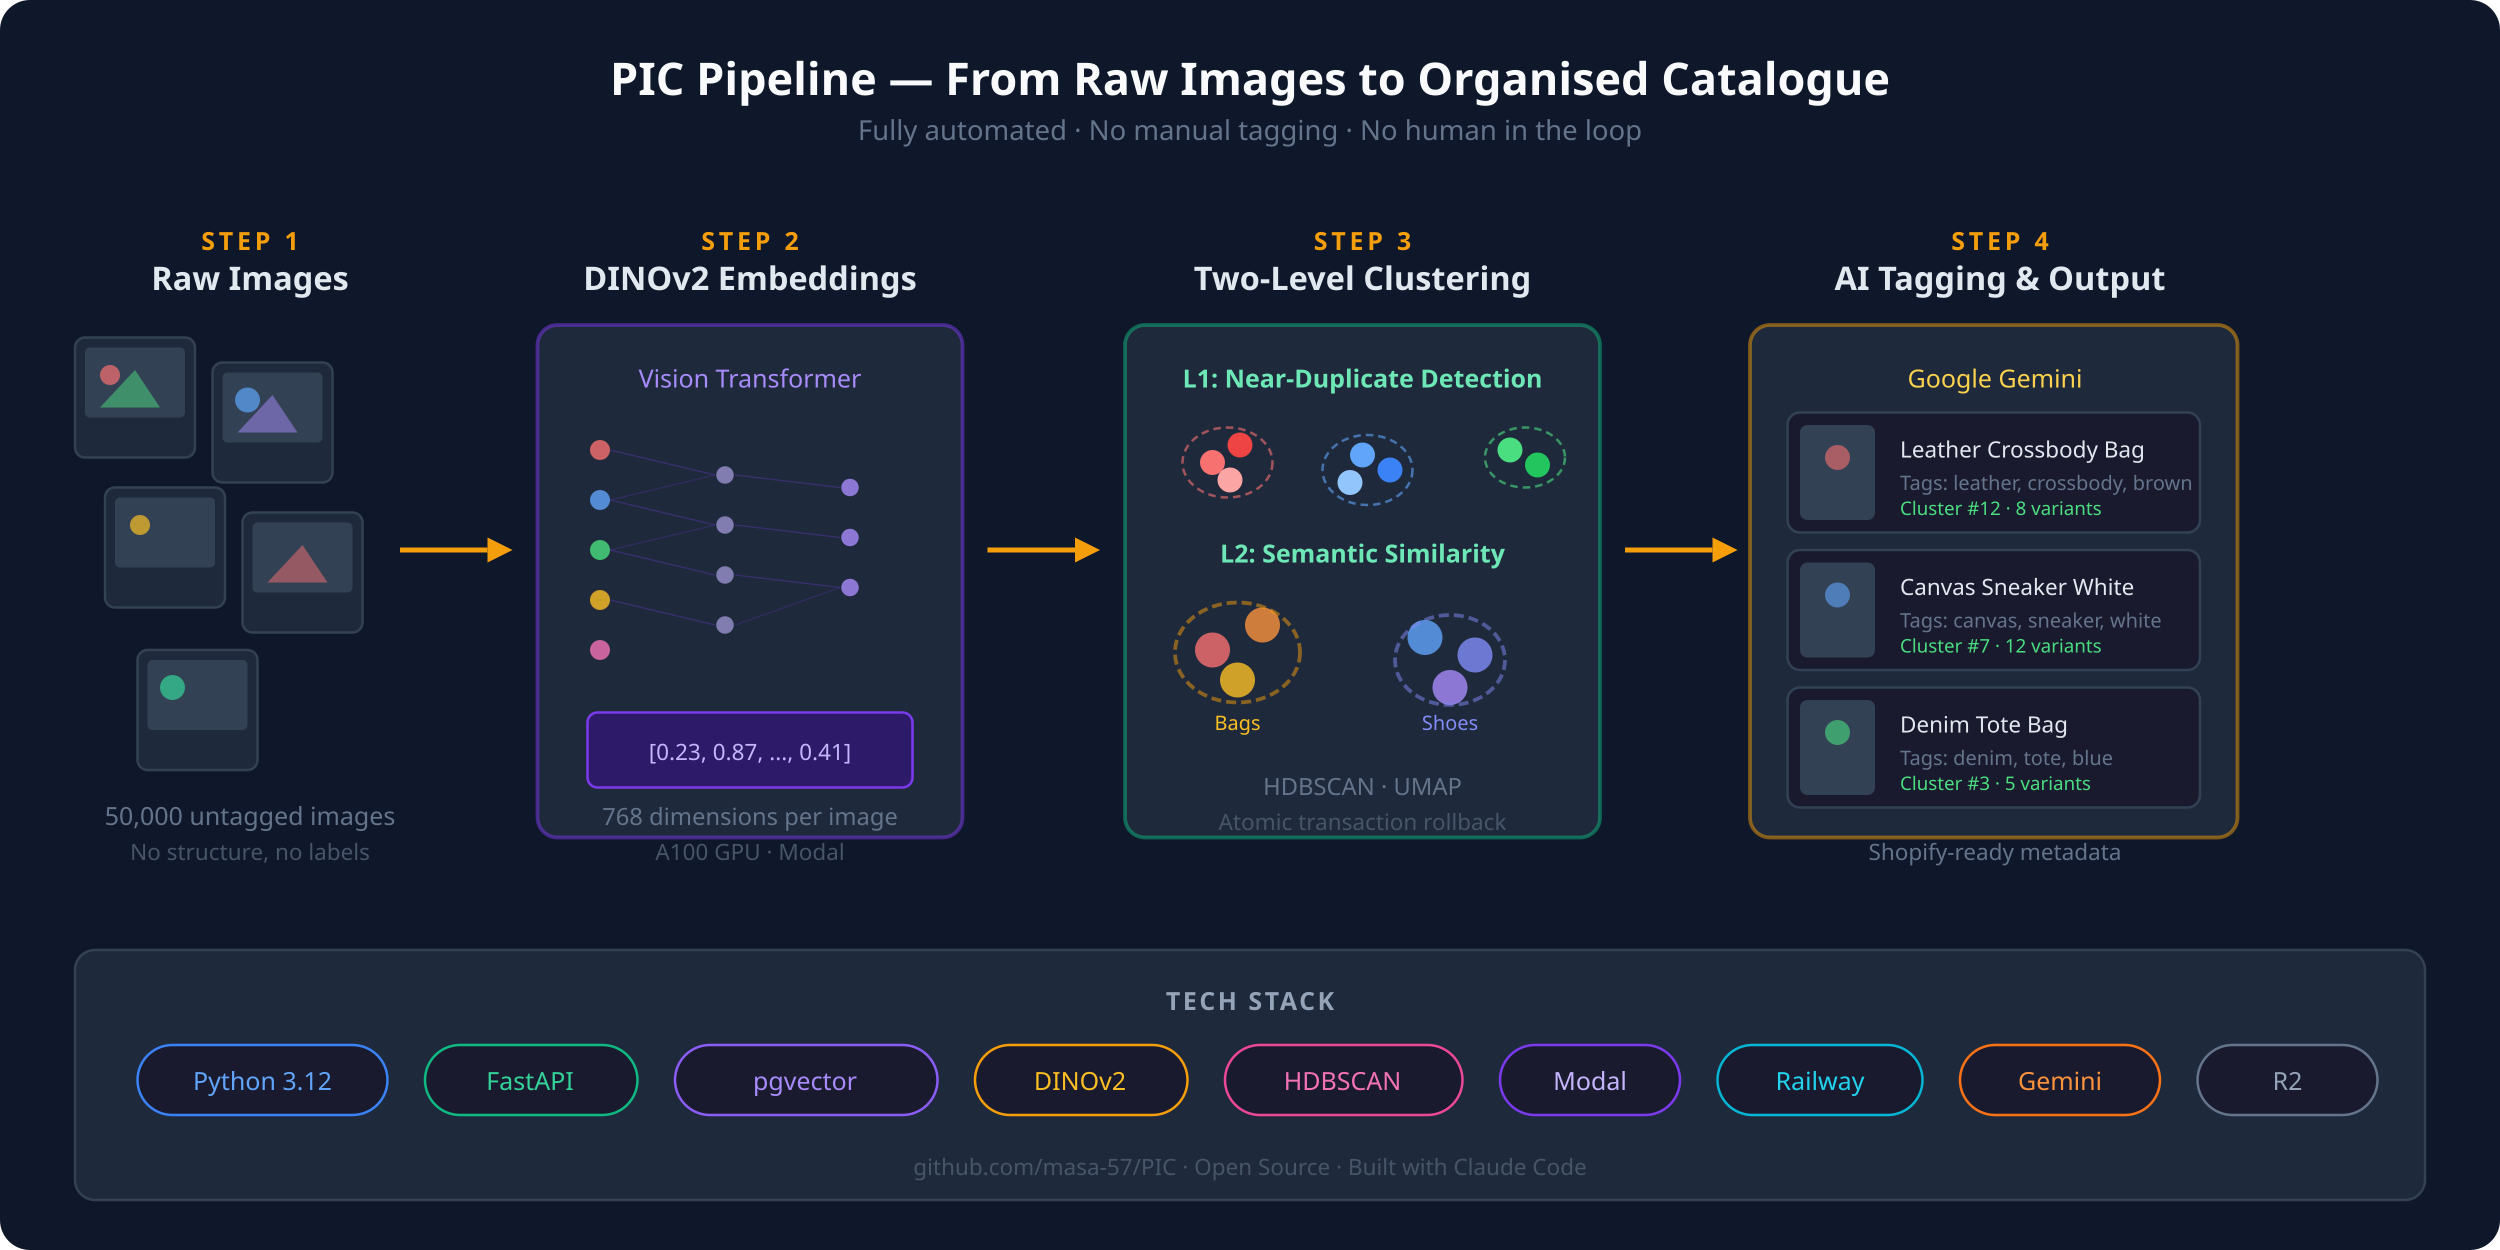
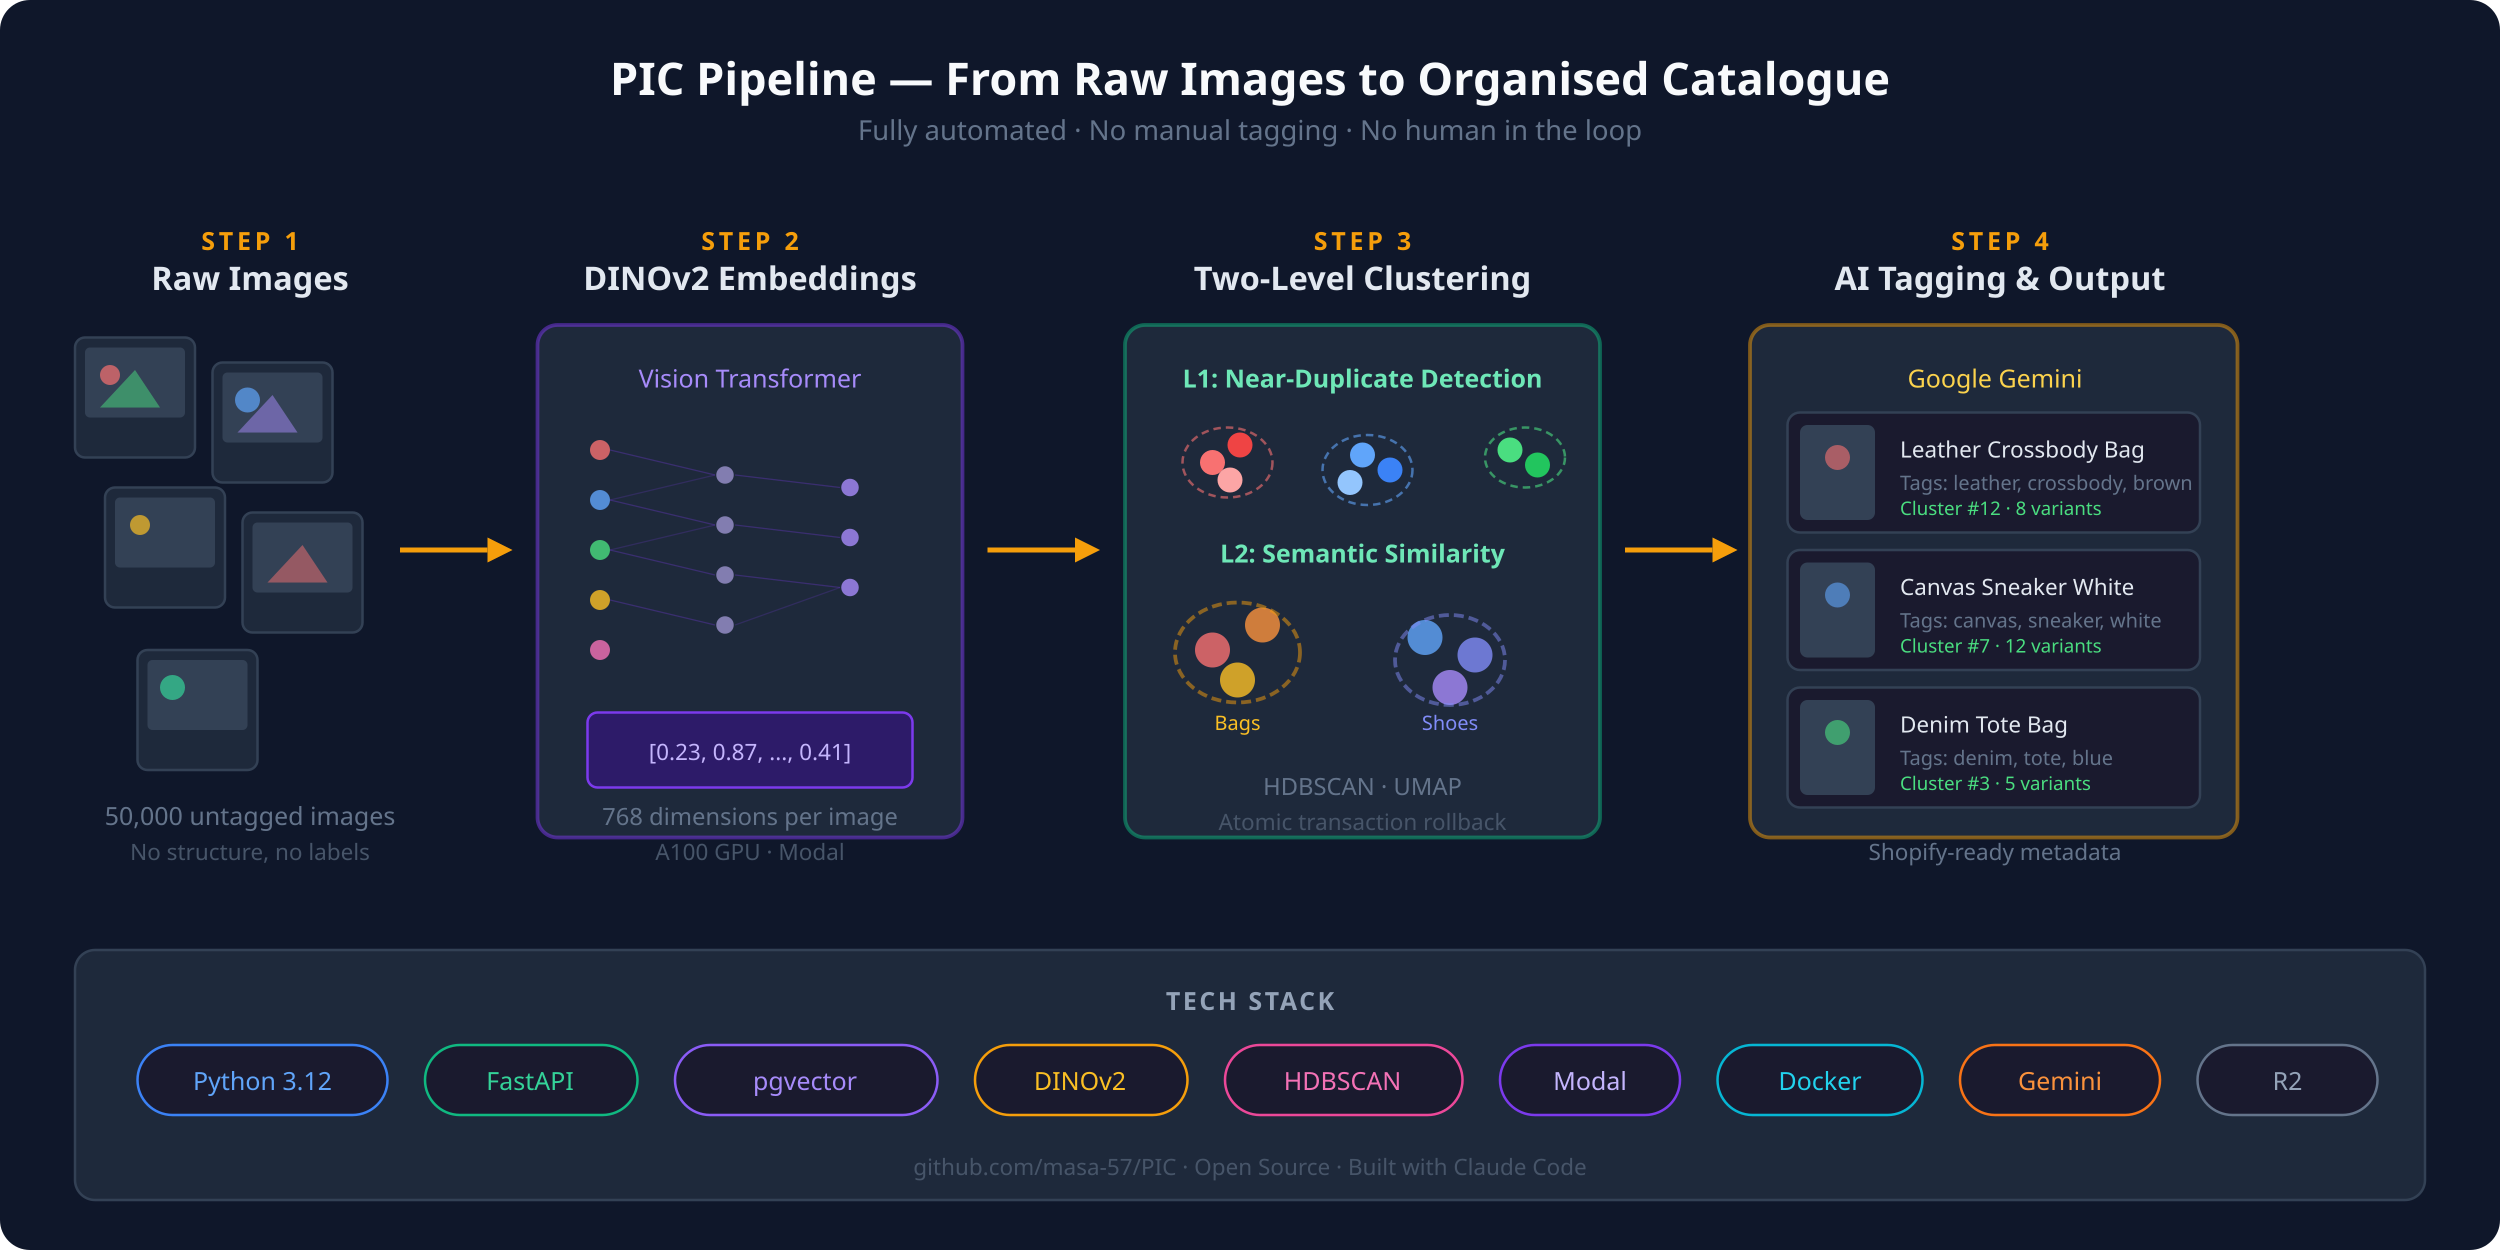
<svg xmlns="http://www.w3.org/2000/svg" viewBox="0 0 1000 500" font-family="'Segoe UI', system-ui, -apple-system, sans-serif">
  <defs>
    <filter id="shadow" x="-4%" y="-4%" width="108%" height="112%">
      <feDropShadow dx="0" dy="2" stdDeviation="3" flood-opacity="0.1" />
    </filter>
  </defs>
  <style>
    @keyframes fadeSlideIn {
      0% { opacity: 0; transform: translateY(10px); }
      100% { opacity: 1; transform: translateY(0); }
    }
    @keyframes pulseGlow {
      0%, 100% { opacity: 0.6; }
      50% { opacity: 1; }
    }
    @keyframes drawLine {
      0% { stroke-dashoffset: 100; }
      100% { stroke-dashoffset: 0; }
    }
    @keyframes scatter {
      0% { opacity: 0; }
      100% { opacity: 1; }
    }
    @keyframes colorShift {
      0% { fill: #94a3b8; }
      100% { fill: #f59e0b; }
    }

    .step1 { animation: fadeSlideIn 0.6s ease-out 0.5s both; }
    .step2 { animation: fadeSlideIn 0.6s ease-out 2s both; }
    .step3 { animation: fadeSlideIn 0.6s ease-out 4s both; }
    .step4 { animation: fadeSlideIn 0.6s ease-out 6s both; }
    .step5 { animation: fadeSlideIn 0.6s ease-out 8s both; }

    .arrow1 { animation: fadeSlideIn 0.4s ease-out 1.5s both; }
    .arrow2 { animation: fadeSlideIn 0.4s ease-out 3.5s both; }
    .arrow3 { animation: fadeSlideIn 0.4s ease-out 5.5s both; }
    .arrow4 { animation: fadeSlideIn 0.4s ease-out 7.5s both; }

    .dot-scatter { animation: scatter 0.3s ease-out both; }
    .cluster-color { animation: colorShift 0.5s ease-out both; }
  </style>
  <rect width="1000" height="500" rx="12" fill="#0f172a" />
  <text x="500" y="38" text-anchor="middle" fill="#f8fafc" font-size="18" font-weight="600">PIC Pipeline — From Raw Images to Organised Catalogue</text>
  <text x="500" y="56" text-anchor="middle" fill="#64748b" font-size="11">Fully automated · No manual tagging · No human in the loop</text>
  <g class="step1">
    <text x="100" y="100" text-anchor="middle" fill="#f59e0b" font-size="10" font-weight="700" letter-spacing="1.5">STEP 1</text>
    <text x="100" y="116" text-anchor="middle" fill="#e2e8f0" font-size="13" font-weight="600">Raw Images</text>
    <rect x="30" y="135" width="48" height="48" rx="4" fill="#1e293b" stroke="#334155" stroke-width="1" />
    <rect x="34" y="139" width="40" height="28" rx="2" fill="#334155" />
    <circle cx="44" cy="150" r="4" fill="#f87171" opacity="0.7" />
    <polygon points="40,163 54,148 64,163" fill="#4ade80" opacity="0.5" />
    <rect x="85" y="145" width="48" height="48" rx="4" fill="#1e293b" stroke="#334155" stroke-width="1" />
    <rect x="89" y="149" width="40" height="28" rx="2" fill="#334155" />
    <circle cx="99" cy="160" r="5" fill="#60a5fa" opacity="0.7" />
    <polygon points="95,173 109,158 119,173" fill="#a78bfa" opacity="0.5" />
    <rect x="42" y="195" width="48" height="48" rx="4" fill="#1e293b" stroke="#334155" stroke-width="1" />
    <rect x="46" y="199" width="40" height="28" rx="2" fill="#334155" />
    <circle cx="56" cy="210" r="4" fill="#fbbf24" opacity="0.7" />
    <rect x="97" y="205" width="48" height="48" rx="4" fill="#1e293b" stroke="#334155" stroke-width="1" />
    <rect x="101" y="209" width="40" height="28" rx="2" fill="#334155" />
    <polygon points="107,233 121,218 131,233" fill="#f87171" opacity="0.5" />
    <rect x="55" y="260" width="48" height="48" rx="4" fill="#1e293b" stroke="#334155" stroke-width="1" />
    <rect x="59" y="264" width="40" height="28" rx="2" fill="#334155" />
    <circle cx="69" cy="275" r="5" fill="#34d399" opacity="0.7" />
    <text x="100" y="330" text-anchor="middle" fill="#64748b" font-size="10">50,000 untagged images</text>
    <text x="100" y="344" text-anchor="middle" fill="#475569" font-size="9">No structure, no labels</text>
  </g>
  <g class="arrow1">
    <line x1="160" y1="220" x2="195" y2="220" stroke="#f59e0b" stroke-width="2" />
    <polygon points="195,215 205,220 195,225" fill="#f59e0b" />
  </g>
  <g class="step2">
    <text x="300" y="100" text-anchor="middle" fill="#f59e0b" font-size="10" font-weight="700" letter-spacing="1.5">STEP 2</text>
    <text x="300" y="116" text-anchor="middle" fill="#e2e8f0" font-size="13" font-weight="600">DINOv2 Embeddings</text>
    <rect x="215" y="130" width="170" height="205" rx="8" fill="#1e293b" stroke="#7c3aed" stroke-width="1.5" stroke-opacity="0.5" />
    <text x="300" y="155" text-anchor="middle" fill="#a78bfa" font-size="10" font-weight="500">Vision Transformer</text>
    <circle cx="240" cy="180" r="4" fill="#f87171" opacity="0.8" />
    <circle cx="240" cy="200" r="4" fill="#60a5fa" opacity="0.8" />
    <circle cx="240" cy="220" r="4" fill="#4ade80" opacity="0.8" />
    <circle cx="240" cy="240" r="4" fill="#fbbf24" opacity="0.8" />
    <circle cx="240" cy="260" r="4" fill="#f472b6" opacity="0.8" />
    <circle cx="290" cy="190" r="3.5" fill="#c4b5fd" opacity="0.6" />
    <circle cx="290" cy="210" r="3.5" fill="#c4b5fd" opacity="0.6" />
    <circle cx="290" cy="230" r="3.5" fill="#c4b5fd" opacity="0.6" />
    <circle cx="290" cy="250" r="3.5" fill="#c4b5fd" opacity="0.6" />
    <circle cx="340" cy="195" r="3.5" fill="#a78bfa" opacity="0.8" />
    <circle cx="340" cy="215" r="3.5" fill="#a78bfa" opacity="0.8" />
    <circle cx="340" cy="235" r="3.5" fill="#a78bfa" opacity="0.8" />
    <line x1="244" y1="180" x2="286" y2="190" stroke="#7c3aed" stroke-width="0.5" opacity="0.3" />
    <line x1="244" y1="200" x2="286" y2="210" stroke="#7c3aed" stroke-width="0.5" opacity="0.3" />
    <line x1="244" y1="220" x2="286" y2="230" stroke="#7c3aed" stroke-width="0.5" opacity="0.3" />
    <line x1="244" y1="240" x2="286" y2="250" stroke="#7c3aed" stroke-width="0.5" opacity="0.3" />
    <line x1="244" y1="200" x2="286" y2="190" stroke="#7c3aed" stroke-width="0.5" opacity="0.2" />
    <line x1="244" y1="220" x2="286" y2="210" stroke="#7c3aed" stroke-width="0.5" opacity="0.2" />
    <line x1="294" y1="190" x2="336" y2="195" stroke="#7c3aed" stroke-width="0.5" opacity="0.3" />
    <line x1="294" y1="210" x2="336" y2="215" stroke="#7c3aed" stroke-width="0.5" opacity="0.3" />
    <line x1="294" y1="230" x2="336" y2="235" stroke="#7c3aed" stroke-width="0.5" opacity="0.3" />
    <line x1="294" y1="250" x2="336" y2="235" stroke="#7c3aed" stroke-width="0.5" opacity="0.2" />
    <rect x="235" y="285" width="130" height="30" rx="4" fill="#2d1b69" stroke="#7c3aed" stroke-width="1" />
    <text x="300" y="304" text-anchor="middle" fill="#c4b5fd" font-size="9" font-weight="500">[0.23, 0.87, ..., 0.41]</text>
    <text x="300" y="330" text-anchor="middle" fill="#64748b" font-size="9.5">768 dimensions per image</text>
    <text x="300" y="344" text-anchor="middle" fill="#475569" font-size="9">A100 GPU · Modal</text>
  </g>
  <g class="arrow2">
    <line x1="395" y1="220" x2="430" y2="220" stroke="#f59e0b" stroke-width="2" />
    <polygon points="430,215 440,220 430,225" fill="#f59e0b" />
  </g>
  <g class="step3">
    <text x="545" y="100" text-anchor="middle" fill="#f59e0b" font-size="10" font-weight="700" letter-spacing="1.5">STEP 3</text>
    <text x="545" y="116" text-anchor="middle" fill="#e2e8f0" font-size="13" font-weight="600">Two-Level Clustering</text>
    <rect x="450" y="130" width="190" height="205" rx="8" fill="#1e293b" stroke="#10b981" stroke-width="1.5" stroke-opacity="0.5" />
    <text x="545" y="155" text-anchor="middle" fill="#6ee7b7" font-size="10" font-weight="600">L1: Near-Duplicate Detection</text>
    <circle cx="485" cy="185" r="5" fill="#f87171" />
    <circle cx="496" cy="178" r="5" fill="#ef4444" />
    <circle cx="492" cy="192" r="5" fill="#fca5a5" />
    <ellipse cx="491" cy="185" rx="18" ry="14" fill="none" stroke="#f87171" stroke-width="1" stroke-dasharray="3,2" opacity="0.6" />
    <circle cx="545" cy="182" r="5" fill="#60a5fa" />
    <circle cx="556" cy="188" r="5" fill="#3b82f6" />
    <circle cx="540" cy="193" r="5" fill="#93c5fd" />
    <ellipse cx="547" cy="188" rx="18" ry="14" fill="none" stroke="#60a5fa" stroke-width="1" stroke-dasharray="3,2" opacity="0.6" />
    <circle cx="604" cy="180" r="5" fill="#4ade80" />
    <circle cx="615" cy="186" r="5" fill="#22c55e" />
    <ellipse cx="610" cy="183" rx="16" ry="12" fill="none" stroke="#4ade80" stroke-width="1" stroke-dasharray="3,2" opacity="0.6" />
    <text x="545" y="225" text-anchor="middle" fill="#6ee7b7" font-size="10" font-weight="600">L2: Semantic Similarity</text>
    <circle cx="485" cy="260" r="7" fill="#f87171" opacity="0.8" />
    <circle cx="505" cy="250" r="7" fill="#fb923c" opacity="0.8" />
    <circle cx="495" cy="272" r="7" fill="#fbbf24" opacity="0.8" />
    <ellipse cx="495" cy="261" rx="25" ry="20" fill="none" stroke="#f59e0b" stroke-width="1.5" stroke-dasharray="4,2" opacity="0.5" />
    <text x="495" y="292" text-anchor="middle" fill="#fbbf24" font-size="8">Bags</text>
    <circle cx="570" cy="255" r="7" fill="#60a5fa" opacity="0.8" />
    <circle cx="590" cy="262" r="7" fill="#818cf8" opacity="0.8" />
    <circle cx="580" cy="275" r="7" fill="#a78bfa" opacity="0.8" />
    <ellipse cx="580" cy="264" rx="22" ry="18" fill="none" stroke="#818cf8" stroke-width="1.5" stroke-dasharray="4,2" opacity="0.5" />
    <text x="580" y="292" text-anchor="middle" fill="#818cf8" font-size="8">Shoes</text>
    <text x="545" y="318" text-anchor="middle" fill="#64748b" font-size="9.5">HDBSCAN · UMAP</text>
    <text x="545" y="332" text-anchor="middle" fill="#475569" font-size="9">Atomic transaction rollback</text>
  </g>
  <g class="arrow3">
    <line x1="650" y1="220" x2="685" y2="220" stroke="#f59e0b" stroke-width="2" />
    <polygon points="685,215 695,220 685,225" fill="#f59e0b" />
  </g>
  <g class="step4">
    <text x="800" y="100" text-anchor="middle" fill="#f59e0b" font-size="10" font-weight="700" letter-spacing="1.5">STEP 4</text>
    <text x="800" y="116" text-anchor="middle" fill="#e2e8f0" font-size="13" font-weight="600">AI Tagging &amp; Output</text>
    <rect x="700" y="130" width="195" height="205" rx="8" fill="#1e293b" stroke="#f59e0b" stroke-width="1.5" stroke-opacity="0.5" />
    <text x="798" y="155" text-anchor="middle" fill="#fcd34d" font-size="10" font-weight="500">Google Gemini</text>
    <rect x="715" y="165" width="165" height="48" rx="5" fill="#1a1a2e" stroke="#334155" stroke-width="1" />
    <rect x="720" y="170" width="30" height="38" rx="3" fill="#334155" />
    <circle cx="735" cy="183" r="5" fill="#f87171" opacity="0.6" />
    <text x="760" y="183" fill="#e2e8f0" font-size="9" font-weight="500">Leather Crossbody Bag</text>
    <text x="760" y="196" fill="#64748b" font-size="8">Tags: leather, crossbody, brown</text>
    <text x="760" y="206" fill="#4ade80" font-size="7.5">Cluster #12 · 8 variants</text>
    <rect x="715" y="220" width="165" height="48" rx="5" fill="#1a1a2e" stroke="#334155" stroke-width="1" />
    <rect x="720" y="225" width="30" height="38" rx="3" fill="#334155" />
    <circle cx="735" cy="238" r="5" fill="#60a5fa" opacity="0.6" />
    <text x="760" y="238" fill="#e2e8f0" font-size="9" font-weight="500">Canvas Sneaker White</text>
    <text x="760" y="251" fill="#64748b" font-size="8">Tags: canvas, sneaker, white</text>
    <text x="760" y="261" fill="#4ade80" font-size="7.5">Cluster #7 · 12 variants</text>
    <rect x="715" y="275" width="165" height="48" rx="5" fill="#1a1a2e" stroke="#334155" stroke-width="1" />
    <rect x="720" y="280" width="30" height="38" rx="3" fill="#334155" />
    <circle cx="735" cy="293" r="5" fill="#4ade80" opacity="0.6" />
    <text x="760" y="293" fill="#e2e8f0" font-size="9" font-weight="500">Denim Tote Bag</text>
    <text x="760" y="306" fill="#64748b" font-size="8">Tags: denim, tote, blue</text>
    <text x="760" y="316" fill="#4ade80" font-size="7.5">Cluster #3 · 5 variants</text>
    <text x="798" y="344" text-anchor="middle" fill="#64748b" font-size="9">Shopify-ready metadata</text>
  </g>
  <g class="step5">
    <rect x="30" y="380" width="940" height="100" rx="8" fill="#1e293b" stroke="#334155" stroke-width="1" />
    <text x="500" y="404" text-anchor="middle" fill="#94a3b8" font-size="10" font-weight="600" letter-spacing="1">TECH STACK</text>
    <rect x="55" y="418" width="100" height="28" rx="14" fill="#1a1a2e" stroke="#3b82f6" stroke-width="1" />
    <text x="105" y="436" text-anchor="middle" fill="#60a5fa" font-size="10">Python 3.12</text>
    <rect x="170" y="418" width="85" height="28" rx="14" fill="#1a1a2e" stroke="#10b981" stroke-width="1" />
    <text x="212" y="436" text-anchor="middle" fill="#34d399" font-size="10">FastAPI</text>
    <rect x="270" y="418" width="105" height="28" rx="14" fill="#1a1a2e" stroke="#8b5cf6" stroke-width="1" />
    <text x="322" y="436" text-anchor="middle" fill="#a78bfa" font-size="10">pgvector</text>
    <rect x="390" y="418" width="85" height="28" rx="14" fill="#1a1a2e" stroke="#f59e0b" stroke-width="1" />
    <text x="432" y="436" text-anchor="middle" fill="#fbbf24" font-size="10">DINOv2</text>
    <rect x="490" y="418" width="95" height="28" rx="14" fill="#1a1a2e" stroke="#ec4899" stroke-width="1" />
    <text x="537" y="436" text-anchor="middle" fill="#f472b6" font-size="10">HDBSCAN</text>
    <rect x="600" y="418" width="72" height="28" rx="14" fill="#1a1a2e" stroke="#7c3aed" stroke-width="1" />
    <text x="636" y="436" text-anchor="middle" fill="#c4b5fd" font-size="10">Modal</text>
    <rect x="687" y="418" width="82" height="28" rx="14" fill="#1a1a2e" stroke="#06b6d4" stroke-width="1" />
-     <text x="728" y="436" text-anchor="middle" fill="#22d3ee" font-size="10">Railway</text>
+     <text x="728" y="436" text-anchor="middle" fill="#22d3ee" font-size="10">Docker</text>
    <rect x="784" y="418" width="80" height="28" rx="14" fill="#1a1a2e" stroke="#f97316" stroke-width="1" />
    <text x="824" y="436" text-anchor="middle" fill="#fb923c" font-size="10">Gemini</text>
    <rect x="879" y="418" width="72" height="28" rx="14" fill="#1a1a2e" stroke="#64748b" stroke-width="1" />
    <text x="915" y="436" text-anchor="middle" fill="#94a3b8" font-size="10">R2</text>
    <text x="500" y="470" text-anchor="middle" fill="#475569" font-size="9">github.com/masa-57/PIC · Open Source · Built with Claude Code</text>
  </g>
</svg>
